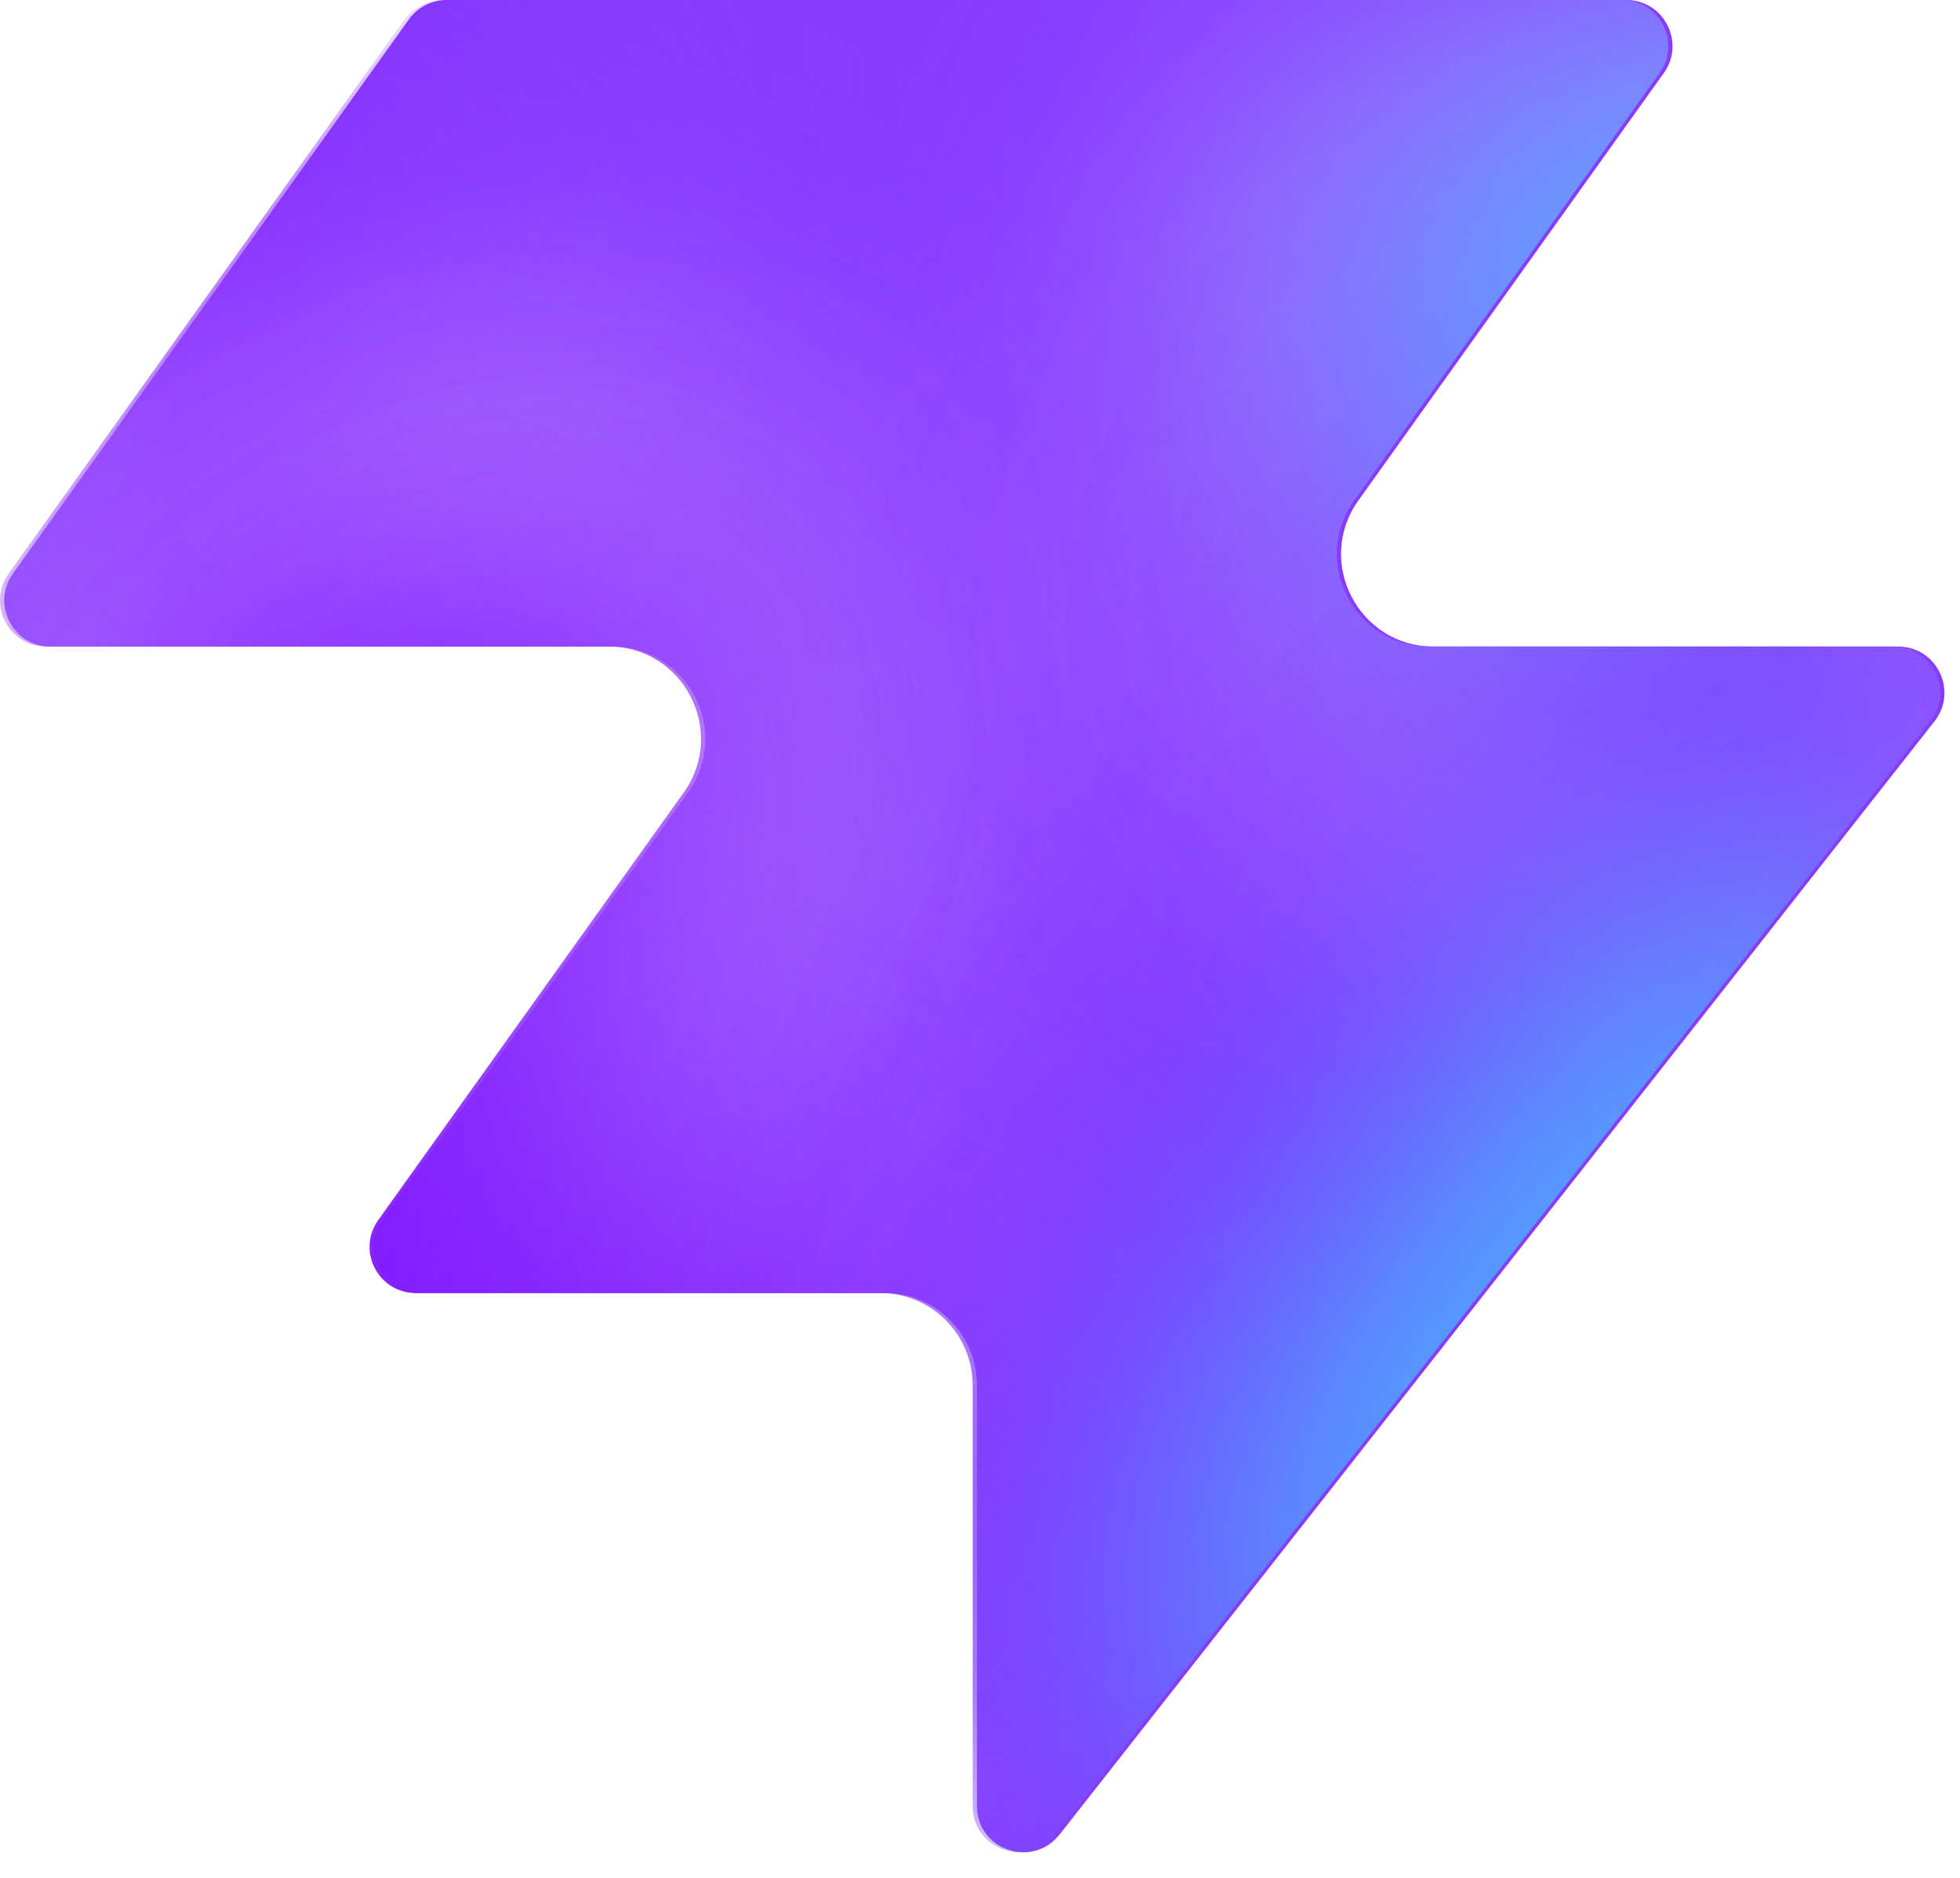
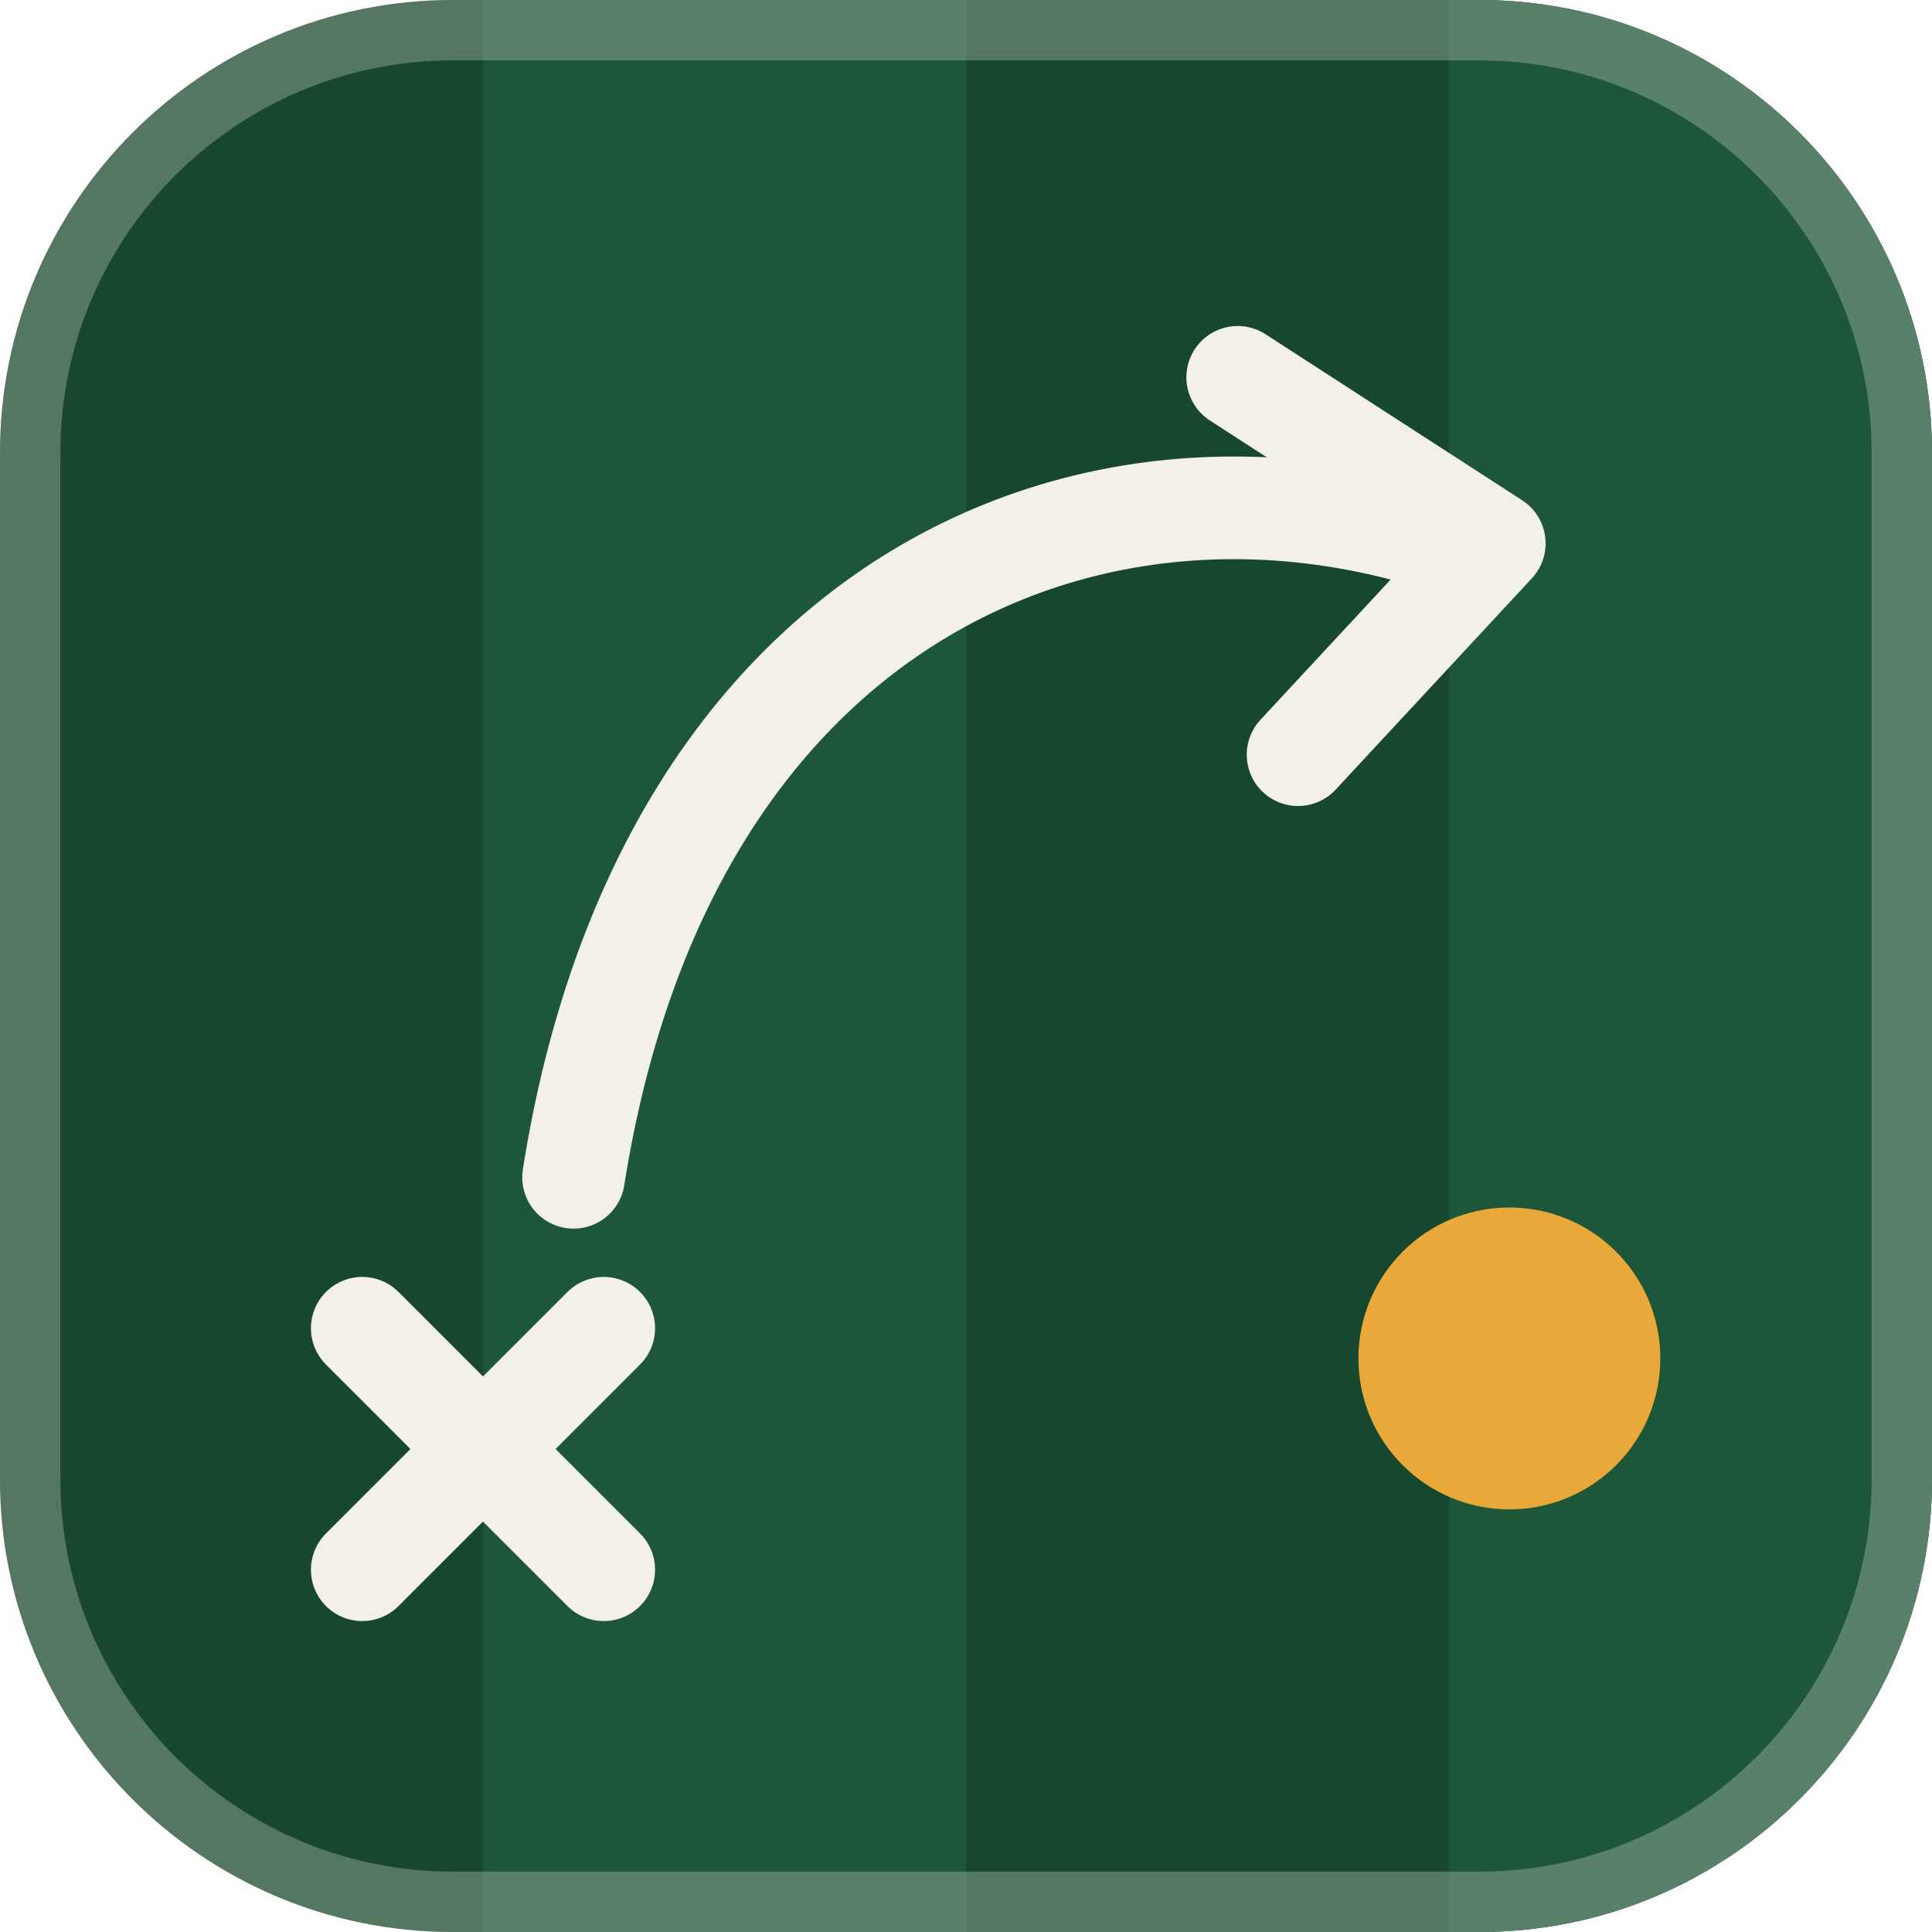
- <svg xmlns="http://www.w3.org/2000/svg" width="48" height="46" fill="none" viewBox="0 0 48 46">
-   <path fill="#863bff" d="M25.946 44.938c-.664.845-2.021.375-2.021-.698V33.937a2.26 2.26 0 0 0-2.262-2.262H10.287c-.92 0-1.456-1.04-.92-1.788l7.48-10.471c1.07-1.497 0-3.578-1.842-3.578H1.237c-.92 0-1.456-1.04-.92-1.788L10.013.474c.214-.297.556-.474.92-.474h28.894c.92 0 1.456 1.04.92 1.788l-7.48 10.471c-1.07 1.498 0 3.579 1.842 3.579h11.377c.943 0 1.473 1.088.89 1.83L25.947 44.94z" style="fill:#863bff;fill:color(display-p3 .525 .23 1);fill-opacity:1" />
-   <mask id="a" width="48" height="46" x="0" y="0" maskUnits="userSpaceOnUse" style="mask-type:alpha">
-     <path fill="#000" d="M25.842 44.938c-.664.844-2.021.375-2.021-.698V33.937a2.26 2.26 0 0 0-2.262-2.262H10.183c-.92 0-1.456-1.04-.92-1.788l7.48-10.471c1.07-1.498 0-3.579-1.842-3.579H1.133c-.92 0-1.456-1.04-.92-1.787L9.91.473c.214-.297.556-.474.92-.474h28.894c.92 0 1.456 1.04.92 1.788l-7.48 10.471c-1.07 1.498 0 3.578 1.842 3.578h11.377c.943 0 1.473 1.088.89 1.832L25.843 44.94z" style="fill:#000;fill-opacity:1" />
-   </mask>
-   <g mask="url(#a)">
-     <g filter="url(#b)">
-       <ellipse cx="5.508" cy="14.704" fill="#ede6ff" rx="5.508" ry="14.704" style="fill:#ede6ff;fill:color(display-p3 .927 .903 1);fill-opacity:1" transform="matrix(.00324 1 1 -.00324 -4.47 31.516)" />
-     </g>
-     <g filter="url(#c)">
-       <ellipse cx="10.399" cy="29.851" fill="#ede6ff" rx="10.399" ry="29.851" style="fill:#ede6ff;fill:color(display-p3 .927 .903 1);fill-opacity:1" transform="matrix(.00324 1 1 -.00324 -39.328 7.883)" />
-     </g>
-     <g filter="url(#d)">
-       <ellipse cx="5.508" cy="30.487" fill="#7e14ff" rx="5.508" ry="30.487" style="fill:#7e14ff;fill:color(display-p3 .492 .077 1);fill-opacity:1" transform="rotate(89.814 -25.913 -14.639)scale(1 -1)" />
-     </g>
-     <g filter="url(#e)">
-       <ellipse cx="5.508" cy="30.599" fill="#7e14ff" rx="5.508" ry="30.599" style="fill:#7e14ff;fill:color(display-p3 .492 .077 1);fill-opacity:1" transform="rotate(89.814 -32.644 -3.334)scale(1 -1)" />
-     </g>
-     <g filter="url(#f)">
-       <ellipse cx="5.508" cy="30.599" fill="#7e14ff" rx="5.508" ry="30.599" style="fill:#7e14ff;fill:color(display-p3 .492 .077 1);fill-opacity:1" transform="matrix(.00324 1 1 -.00324 -34.34 30.47)" />
-     </g>
-     <g filter="url(#g)">
-       <ellipse cx="14.072" cy="22.078" fill="#ede6ff" rx="14.072" ry="22.078" style="fill:#ede6ff;fill:color(display-p3 .927 .903 1);fill-opacity:1" transform="rotate(93.35 24.506 48.493)scale(-1 1)" />
-     </g>
-     <g filter="url(#h)">
-       <ellipse cx="3.47" cy="21.501" fill="#7e14ff" rx="3.47" ry="21.501" style="fill:#7e14ff;fill:color(display-p3 .492 .077 1);fill-opacity:1" transform="rotate(89.009 28.708 47.59)scale(-1 1)" />
-     </g>
-     <g filter="url(#i)">
-       <ellipse cx="3.47" cy="21.501" fill="#7e14ff" rx="3.47" ry="21.501" style="fill:#7e14ff;fill:color(display-p3 .492 .077 1);fill-opacity:1" transform="rotate(89.009 28.708 47.59)scale(-1 1)" />
-     </g>
-     <g filter="url(#j)">
-       <ellipse cx=".387" cy="8.972" fill="#7e14ff" rx="4.407" ry="29.108" style="fill:#7e14ff;fill:color(display-p3 .492 .077 1);fill-opacity:1" transform="rotate(39.51 .387 8.972)" />
-     </g>
-     <g filter="url(#k)">
-       <ellipse cx="47.523" cy="-6.092" fill="#7e14ff" rx="4.407" ry="29.108" style="fill:#7e14ff;fill:color(display-p3 .492 .077 1);fill-opacity:1" transform="rotate(37.892 47.523 -6.092)" />
-     </g>
-     <g filter="url(#l)">
-       <ellipse cx="41.412" cy="6.333" fill="#47bfff" rx="5.971" ry="9.665" style="fill:#47bfff;fill:color(display-p3 .28 .748 1);fill-opacity:1" transform="rotate(37.892 41.412 6.333)" />
-     </g>
-     <g filter="url(#m)">
-       <ellipse cx="-1.879" cy="38.332" fill="#7e14ff" rx="4.407" ry="29.108" style="fill:#7e14ff;fill:color(display-p3 .492 .077 1);fill-opacity:1" transform="rotate(37.892 -1.88 38.332)" />
-     </g>
-     <g filter="url(#n)">
-       <ellipse cx="-1.879" cy="38.332" fill="#7e14ff" rx="4.407" ry="29.108" style="fill:#7e14ff;fill:color(display-p3 .492 .077 1);fill-opacity:1" transform="rotate(37.892 -1.88 38.332)" />
-     </g>
-     <g filter="url(#o)">
-       <ellipse cx="35.651" cy="29.907" fill="#7e14ff" rx="4.407" ry="29.108" style="fill:#7e14ff;fill:color(display-p3 .492 .077 1);fill-opacity:1" transform="rotate(37.892 35.651 29.907)" />
-     </g>
-     <g filter="url(#p)">
-       <ellipse cx="38.418" cy="32.4" fill="#47bfff" rx="5.971" ry="15.297" style="fill:#47bfff;fill:color(display-p3 .28 .748 1);fill-opacity:1" transform="rotate(37.892 38.418 32.4)" />
-     </g>
+ <svg xmlns="http://www.w3.org/2000/svg" viewBox="0 0 64 64">
+   <defs>
+     <clipPath id="c">
+       <rect width="64" height="64" rx="15" />
+     </clipPath>
+   </defs>
+   <g clip-path="url(#c)">
+     <rect width="64" height="64" fill="#17482f" />
+     <rect x="16" width="16" height="64" fill="#1d5639" />
+     <rect x="48" width="16" height="64" fill="#1d5639" />
  </g>
-   <defs>
-     <filter id="b" width="60.045" height="41.654" x="-19.77" y="16.149" color-interpolation-filters="sRGB" filterUnits="userSpaceOnUse">
-       <feFlood flood-opacity="0" result="BackgroundImageFix" />
-       <feBlend in="SourceGraphic" in2="BackgroundImageFix" result="shape" />
-       <feGaussianBlur result="effect1_foregroundBlur_2002_17158" stdDeviation="7.659" />
-     </filter>
-     <filter id="c" width="90.34" height="51.437" x="-54.613" y="-7.533" color-interpolation-filters="sRGB" filterUnits="userSpaceOnUse">
-       <feFlood flood-opacity="0" result="BackgroundImageFix" />
-       <feBlend in="SourceGraphic" in2="BackgroundImageFix" result="shape" />
-       <feGaussianBlur result="effect1_foregroundBlur_2002_17158" stdDeviation="7.659" />
-     </filter>
-     <filter id="d" width="79.355" height="29.4" x="-49.64" y="2.03" color-interpolation-filters="sRGB" filterUnits="userSpaceOnUse">
-       <feFlood flood-opacity="0" result="BackgroundImageFix" />
-       <feBlend in="SourceGraphic" in2="BackgroundImageFix" result="shape" />
-       <feGaussianBlur result="effect1_foregroundBlur_2002_17158" stdDeviation="4.596" />
-     </filter>
-     <filter id="e" width="79.579" height="29.4" x="-45.045" y="20.029" color-interpolation-filters="sRGB" filterUnits="userSpaceOnUse">
-       <feFlood flood-opacity="0" result="BackgroundImageFix" />
-       <feBlend in="SourceGraphic" in2="BackgroundImageFix" result="shape" />
-       <feGaussianBlur result="effect1_foregroundBlur_2002_17158" stdDeviation="4.596" />
-     </filter>
-     <filter id="f" width="79.579" height="29.4" x="-43.513" y="21.178" color-interpolation-filters="sRGB" filterUnits="userSpaceOnUse">
-       <feFlood flood-opacity="0" result="BackgroundImageFix" />
-       <feBlend in="SourceGraphic" in2="BackgroundImageFix" result="shape" />
-       <feGaussianBlur result="effect1_foregroundBlur_2002_17158" stdDeviation="4.596" />
-     </filter>
-     <filter id="g" width="74.749" height="58.852" x="15.756" y="-17.901" color-interpolation-filters="sRGB" filterUnits="userSpaceOnUse">
-       <feFlood flood-opacity="0" result="BackgroundImageFix" />
-       <feBlend in="SourceGraphic" in2="BackgroundImageFix" result="shape" />
-       <feGaussianBlur result="effect1_foregroundBlur_2002_17158" stdDeviation="7.659" />
-     </filter>
-     <filter id="h" width="61.377" height="25.362" x="23.548" y="2.284" color-interpolation-filters="sRGB" filterUnits="userSpaceOnUse">
-       <feFlood flood-opacity="0" result="BackgroundImageFix" />
-       <feBlend in="SourceGraphic" in2="BackgroundImageFix" result="shape" />
-       <feGaussianBlur result="effect1_foregroundBlur_2002_17158" stdDeviation="4.596" />
-     </filter>
-     <filter id="i" width="61.377" height="25.362" x="23.548" y="2.284" color-interpolation-filters="sRGB" filterUnits="userSpaceOnUse">
-       <feFlood flood-opacity="0" result="BackgroundImageFix" />
-       <feBlend in="SourceGraphic" in2="BackgroundImageFix" result="shape" />
-       <feGaussianBlur result="effect1_foregroundBlur_2002_17158" stdDeviation="4.596" />
-     </filter>
-     <filter id="j" width="56.045" height="63.649" x="-27.636" y="-22.853" color-interpolation-filters="sRGB" filterUnits="userSpaceOnUse">
-       <feFlood flood-opacity="0" result="BackgroundImageFix" />
-       <feBlend in="SourceGraphic" in2="BackgroundImageFix" result="shape" />
-       <feGaussianBlur result="effect1_foregroundBlur_2002_17158" stdDeviation="4.596" />
-     </filter>
-     <filter id="k" width="54.814" height="64.646" x="20.116" y="-38.415" color-interpolation-filters="sRGB" filterUnits="userSpaceOnUse">
-       <feFlood flood-opacity="0" result="BackgroundImageFix" />
-       <feBlend in="SourceGraphic" in2="BackgroundImageFix" result="shape" />
-       <feGaussianBlur result="effect1_foregroundBlur_2002_17158" stdDeviation="4.596" />
-     </filter>
-     <filter id="l" width="33.541" height="35.313" x="24.641" y="-11.323" color-interpolation-filters="sRGB" filterUnits="userSpaceOnUse">
-       <feFlood flood-opacity="0" result="BackgroundImageFix" />
-       <feBlend in="SourceGraphic" in2="BackgroundImageFix" result="shape" />
-       <feGaussianBlur result="effect1_foregroundBlur_2002_17158" stdDeviation="4.596" />
-     </filter>
-     <filter id="m" width="54.814" height="64.646" x="-29.286" y="6.009" color-interpolation-filters="sRGB" filterUnits="userSpaceOnUse">
-       <feFlood flood-opacity="0" result="BackgroundImageFix" />
-       <feBlend in="SourceGraphic" in2="BackgroundImageFix" result="shape" />
-       <feGaussianBlur result="effect1_foregroundBlur_2002_17158" stdDeviation="4.596" />
-     </filter>
-     <filter id="n" width="54.814" height="64.646" x="-29.286" y="6.009" color-interpolation-filters="sRGB" filterUnits="userSpaceOnUse">
-       <feFlood flood-opacity="0" result="BackgroundImageFix" />
-       <feBlend in="SourceGraphic" in2="BackgroundImageFix" result="shape" />
-       <feGaussianBlur result="effect1_foregroundBlur_2002_17158" stdDeviation="4.596" />
-     </filter>
-     <filter id="o" width="54.814" height="64.646" x="8.244" y="-2.416" color-interpolation-filters="sRGB" filterUnits="userSpaceOnUse">
-       <feFlood flood-opacity="0" result="BackgroundImageFix" />
-       <feBlend in="SourceGraphic" in2="BackgroundImageFix" result="shape" />
-       <feGaussianBlur result="effect1_foregroundBlur_2002_17158" stdDeviation="4.596" />
-     </filter>
-     <filter id="p" width="39.409" height="43.623" x="18.713" y="10.588" color-interpolation-filters="sRGB" filterUnits="userSpaceOnUse">
-       <feFlood flood-opacity="0" result="BackgroundImageFix" />
-       <feBlend in="SourceGraphic" in2="BackgroundImageFix" result="shape" />
-       <feGaussianBlur result="effect1_foregroundBlur_2002_17158" stdDeviation="4.596" />
-     </filter>
-   </defs>
+   <rect x="1" y="1" width="62" height="62" rx="14" fill="none" stroke="#f3f1e7" stroke-opacity="0.28" stroke-width="2" />
+   <path d="M12 44l8 8M20 44l-8 8" stroke="#f3f1e7" stroke-width="3.4" stroke-linecap="round" />
+   <path d="M19 39C22 20 36 14 48 18" fill="none" stroke="#f3f1e7" stroke-width="3.4" stroke-linecap="round" />
+   <path d="M41 12.5L49.5 18 43 25" fill="none" stroke="#f3f1e7" stroke-width="3.4" stroke-linecap="round" stroke-linejoin="round" />
+   <circle cx="50" cy="45" r="5" fill="#e9a93a" />
</svg>
